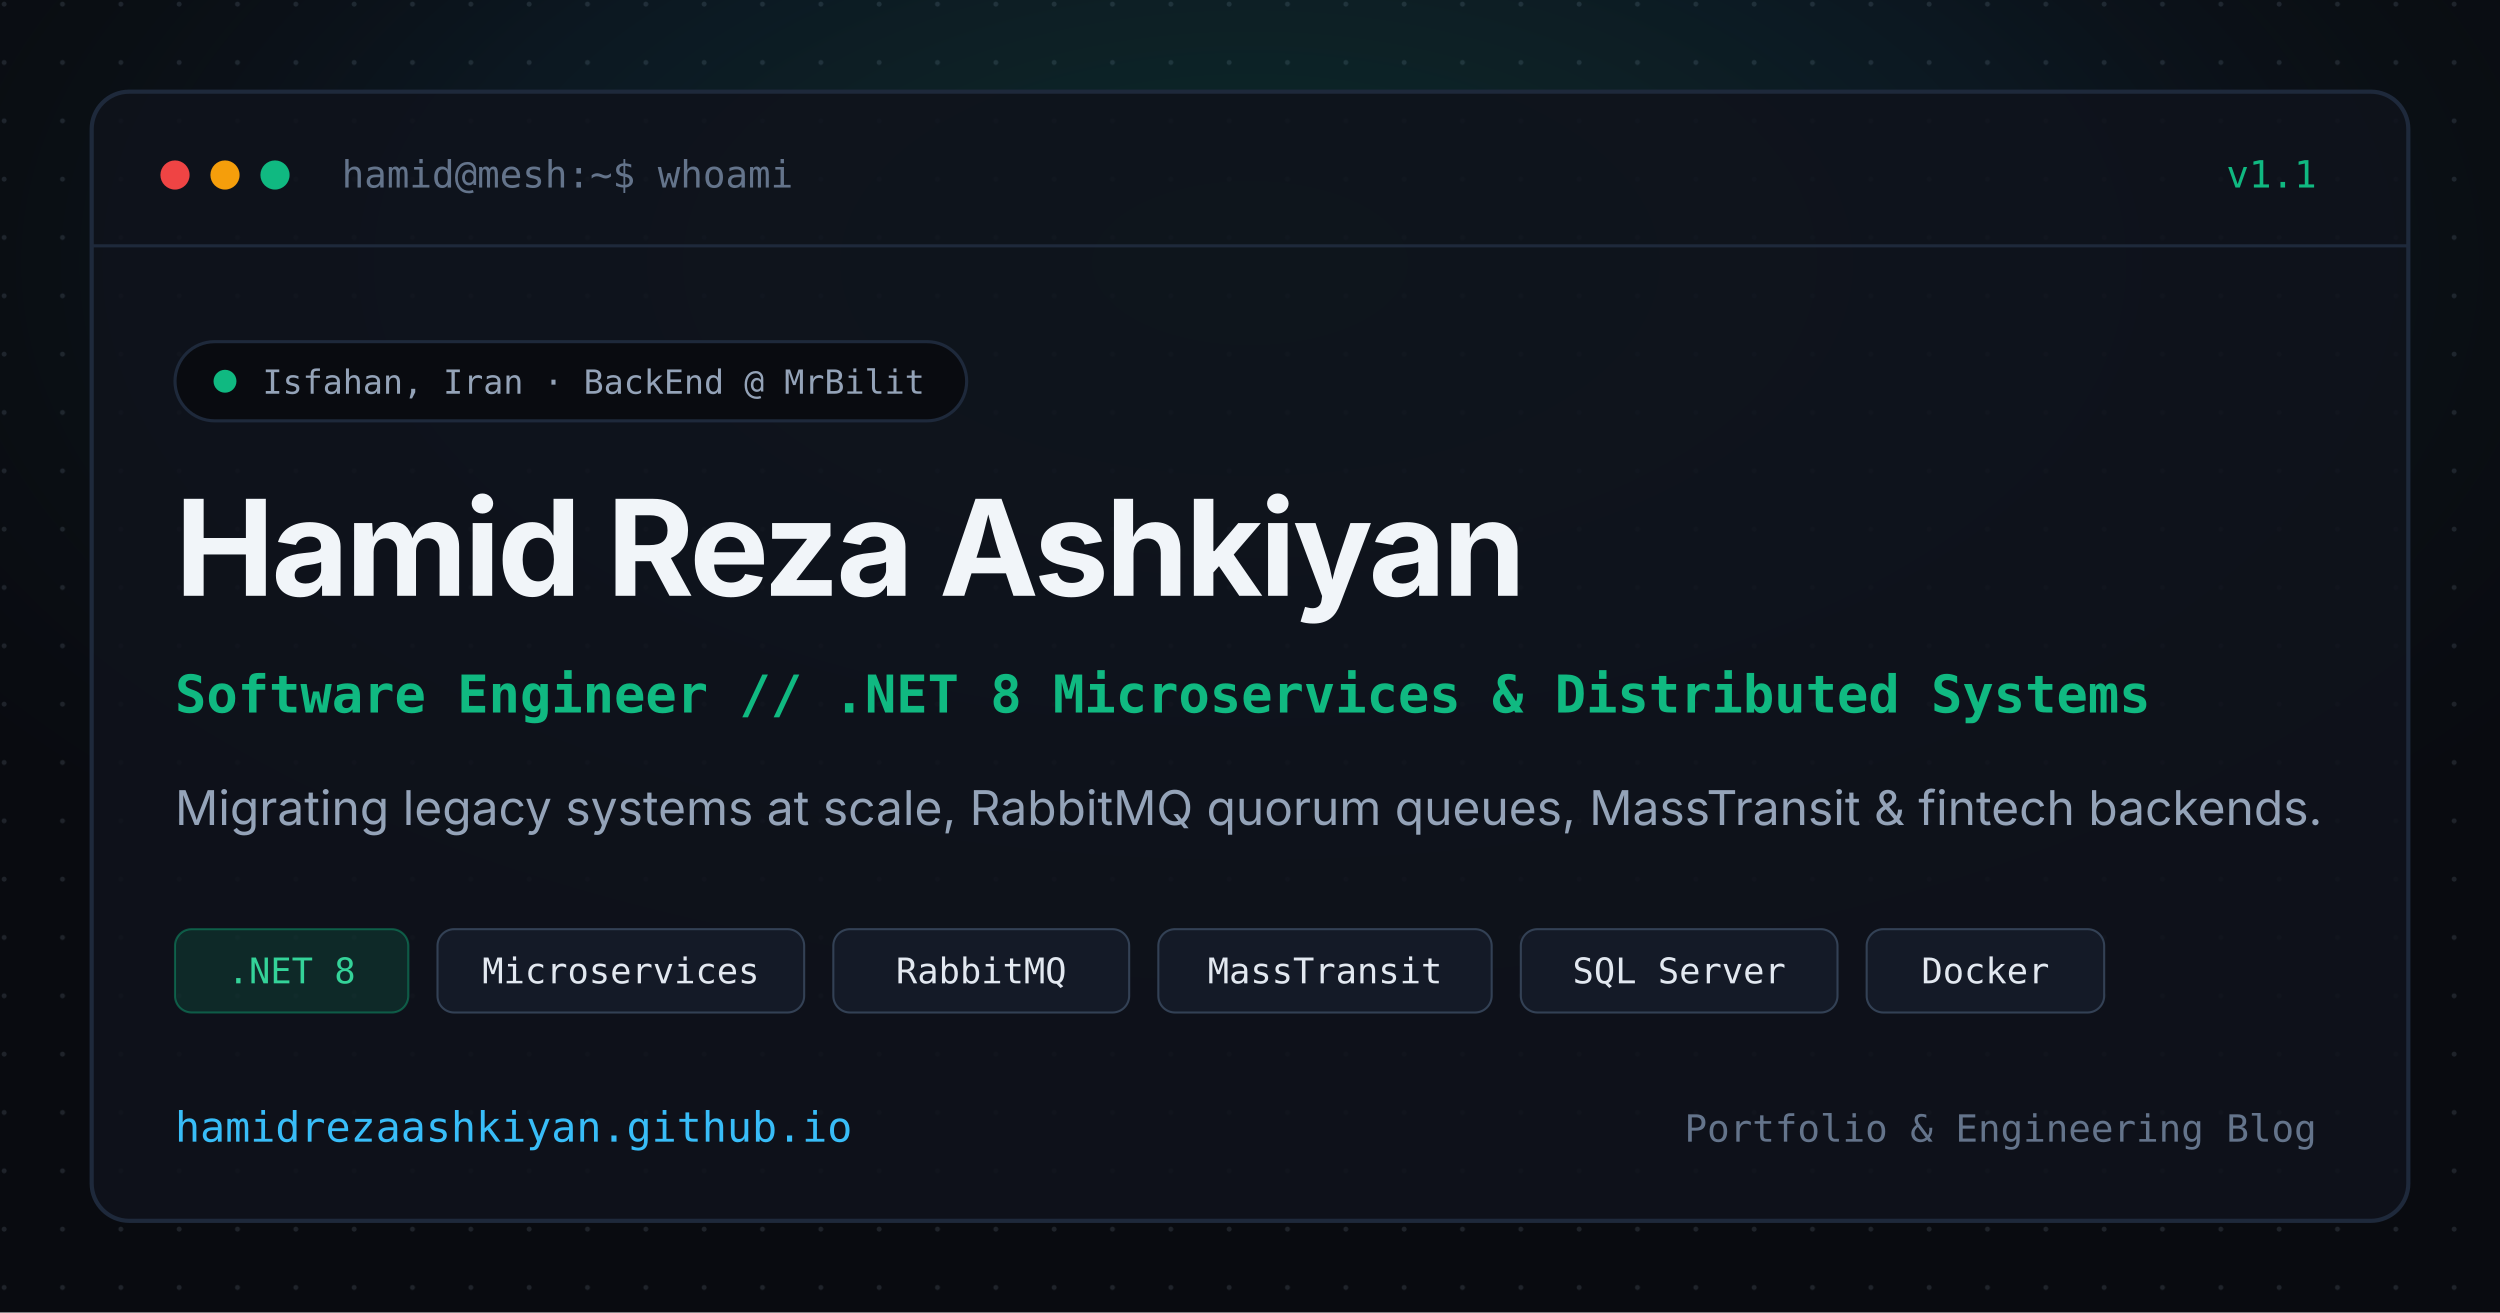
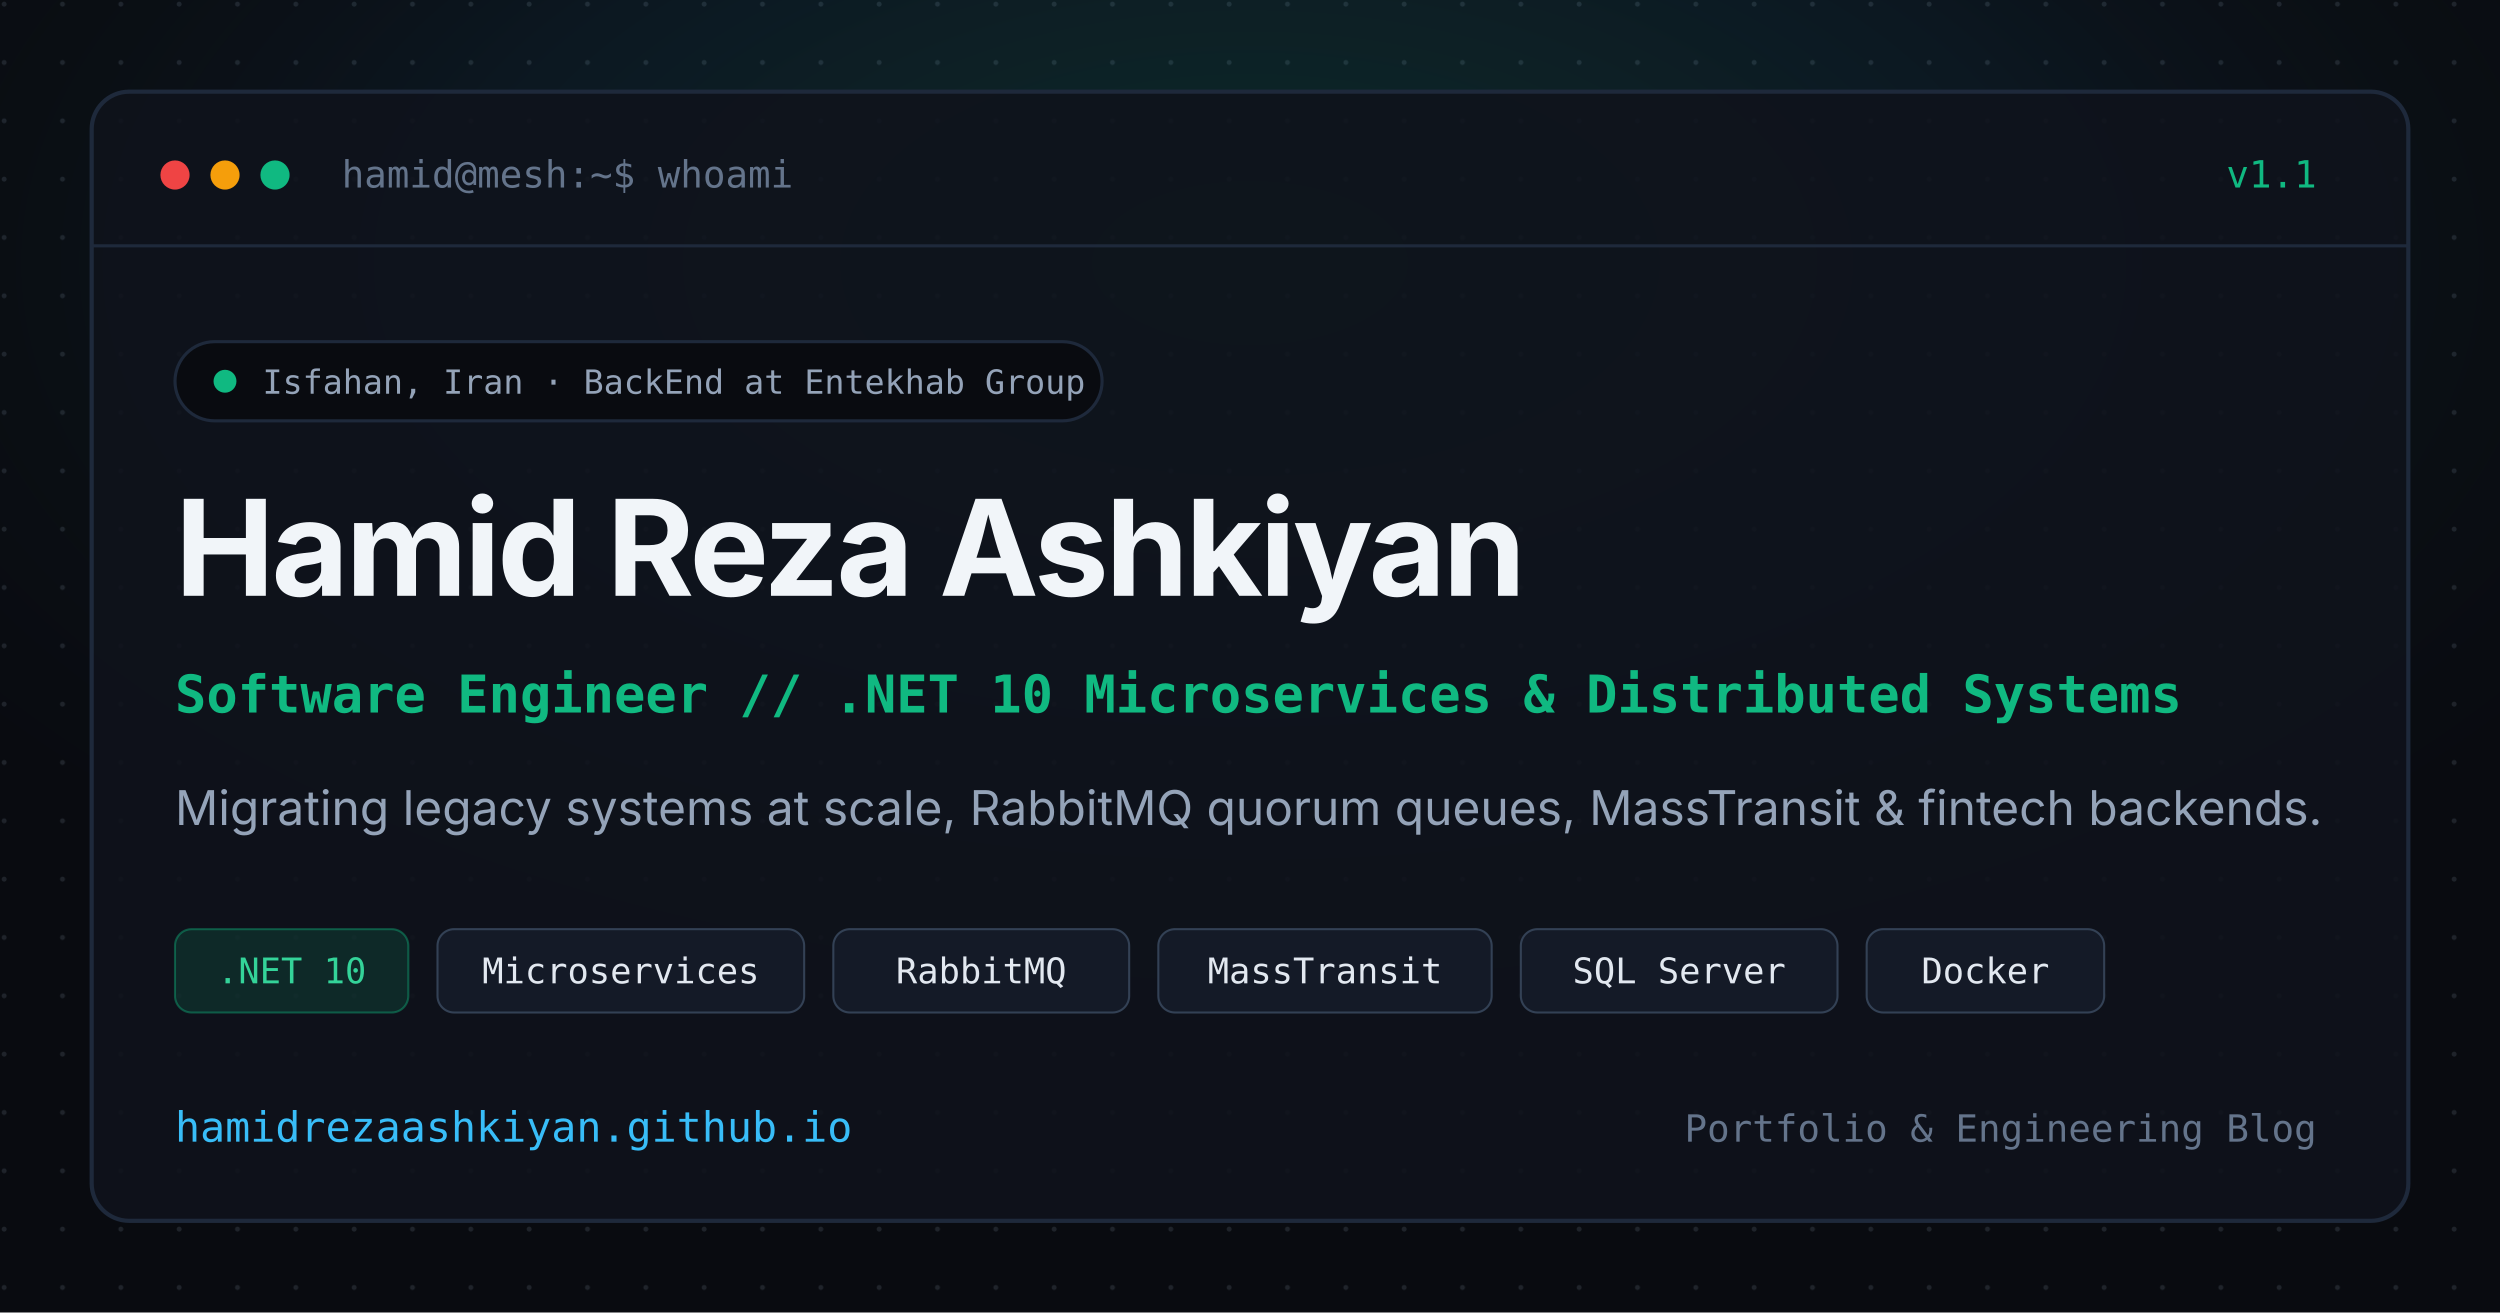
<svg xmlns="http://www.w3.org/2000/svg" viewBox="0 0 1200 630" width="1200" height="630">
  <defs>
    <radialGradient id="glow" cx="50%" cy="20%" r="65%">
      <stop offset="0%" stop-color="#10b981" stop-opacity="0.18" />
      <stop offset="50%" stop-color="#38bdf8" stop-opacity="0.07" />
      <stop offset="100%" stop-color="#090b10" stop-opacity="0" />
    </radialGradient>
    <pattern id="dots" width="28" height="28" patternUnits="userSpaceOnUse">
      <circle cx="2" cy="2" r="1.2" fill="#94a3b8" fill-opacity="0.16" />
    </pattern>
  </defs>
  <rect width="1200" height="630" fill="#090b10" />
  <rect width="1200" height="630" fill="url(#dots)" />
  <rect width="1200" height="630" fill="url(#glow)" />
  <rect x="44" y="44" width="1112" height="542" rx="18" fill="#0f131c" fill-opacity="0.88" stroke="#1e293b" stroke-width="2" />
  <circle cx="84" cy="84" r="7" fill="#ef4444" />
  <circle cx="108" cy="84" r="7" fill="#f59e0b" />
  <circle cx="132" cy="84" r="7" fill="#10b981" />
  <text x="164" y="90" fill="#64748b" font-family="Menlo, Monaco, Consolas, monospace" font-size="18">hamid@mesh:~$ whoami</text>
  <text x="1112" y="90" fill="#10b981" font-family="Menlo, Monaco, Consolas, monospace" font-size="18" text-anchor="end">v1.1</text>
  <line x1="44" y1="118" x2="1156" y2="118" stroke="#1e293b" stroke-width="1.5" />
-   <rect x="84" y="164" width="380" height="38" rx="19" fill="#090b10" stroke="#1e293b" stroke-width="1.5" />
+   <rect x="84" y="164" width="445" height="38" rx="19" fill="#090b10" stroke="#1e293b" stroke-width="1.5" />
  <circle cx="108" cy="183" r="5.5" fill="#10b981" />
-   <text x="126" y="189" fill="#94a3b8" font-family="Menlo, Monaco, Consolas, monospace" font-size="16">Isfahan, Iran · BackEnd @ MrBilit</text>
+   <text x="126" y="189" fill="#94a3b8" font-family="Menlo, Monaco, Consolas, monospace" font-size="16">Isfahan, Iran · BackEnd at Entekhab Group</text>
  <text x="84" y="286" fill="#f1f5f9" font-family="-apple-system, BlinkMacSystemFont, 'Segoe UI', Inter, sans-serif" font-size="64" font-weight="700" letter-spacing="-1.5">Hamid Reza Ashkiyan</text>
-   <text x="84" y="342" fill="#10b981" font-family="Menlo, Monaco, Consolas, monospace" font-size="25" font-weight="600">Software Engineer // .NET 8 Microservices &amp; Distributed Systems</text>
+   <text x="84" y="342" fill="#10b981" font-family="Menlo, Monaco, Consolas, monospace" font-size="25" font-weight="600">Software Engineer // .NET 10 Microservices &amp; Distributed Systems</text>
  <text x="84" y="396" fill="#94a3b8" font-family="-apple-system, BlinkMacSystemFont, 'Segoe UI', Inter, sans-serif" font-size="23">Migrating legacy systems at scale, RabbitMQ quorum queues, MassTransit &amp; fintech backends.</text>
  <g font-family="Menlo, Monaco, Consolas, monospace" font-size="17">
    <rect x="84" y="446" width="112" height="40" rx="8" fill="#10b981" fill-opacity="0.14" stroke="#10b981" stroke-opacity="0.4" />
-     <text x="140" y="472" fill="#34d399" text-anchor="middle">.NET 8</text>
+     <text x="140" y="472" fill="#34d399" text-anchor="middle">.NET 10</text>
    <rect x="210" y="446" width="176" height="40" rx="8" fill="#141a27" stroke="#334155" />
    <text x="298" y="472" fill="#e2e8f0" text-anchor="middle">Microservices</text>
    <rect x="400" y="446" width="142" height="40" rx="8" fill="#141a27" stroke="#334155" />
    <text x="471" y="472" fill="#e2e8f0" text-anchor="middle">RabbitMQ</text>
    <rect x="556" y="446" width="160" height="40" rx="8" fill="#141a27" stroke="#334155" />
    <text x="636" y="472" fill="#e2e8f0" text-anchor="middle">MassTransit</text>
    <rect x="730" y="446" width="152" height="40" rx="8" fill="#141a27" stroke="#334155" />
    <text x="806" y="472" fill="#e2e8f0" text-anchor="middle">SQL Server</text>
    <rect x="896" y="446" width="114" height="40" rx="8" fill="#141a27" stroke="#334155" />
    <text x="953" y="472" fill="#e2e8f0" text-anchor="middle">Docker</text>
  </g>
  <text x="84" y="548" fill="#38bdf8" font-family="Menlo, Monaco, Consolas, monospace" font-size="20">hamidrezaashkiyan.github.io</text>
  <text x="1112" y="548" fill="#64748b" font-family="Menlo, Monaco, Consolas, monospace" font-size="18" text-anchor="end">Portfolio &amp; Engineering Blog</text>
</svg>
